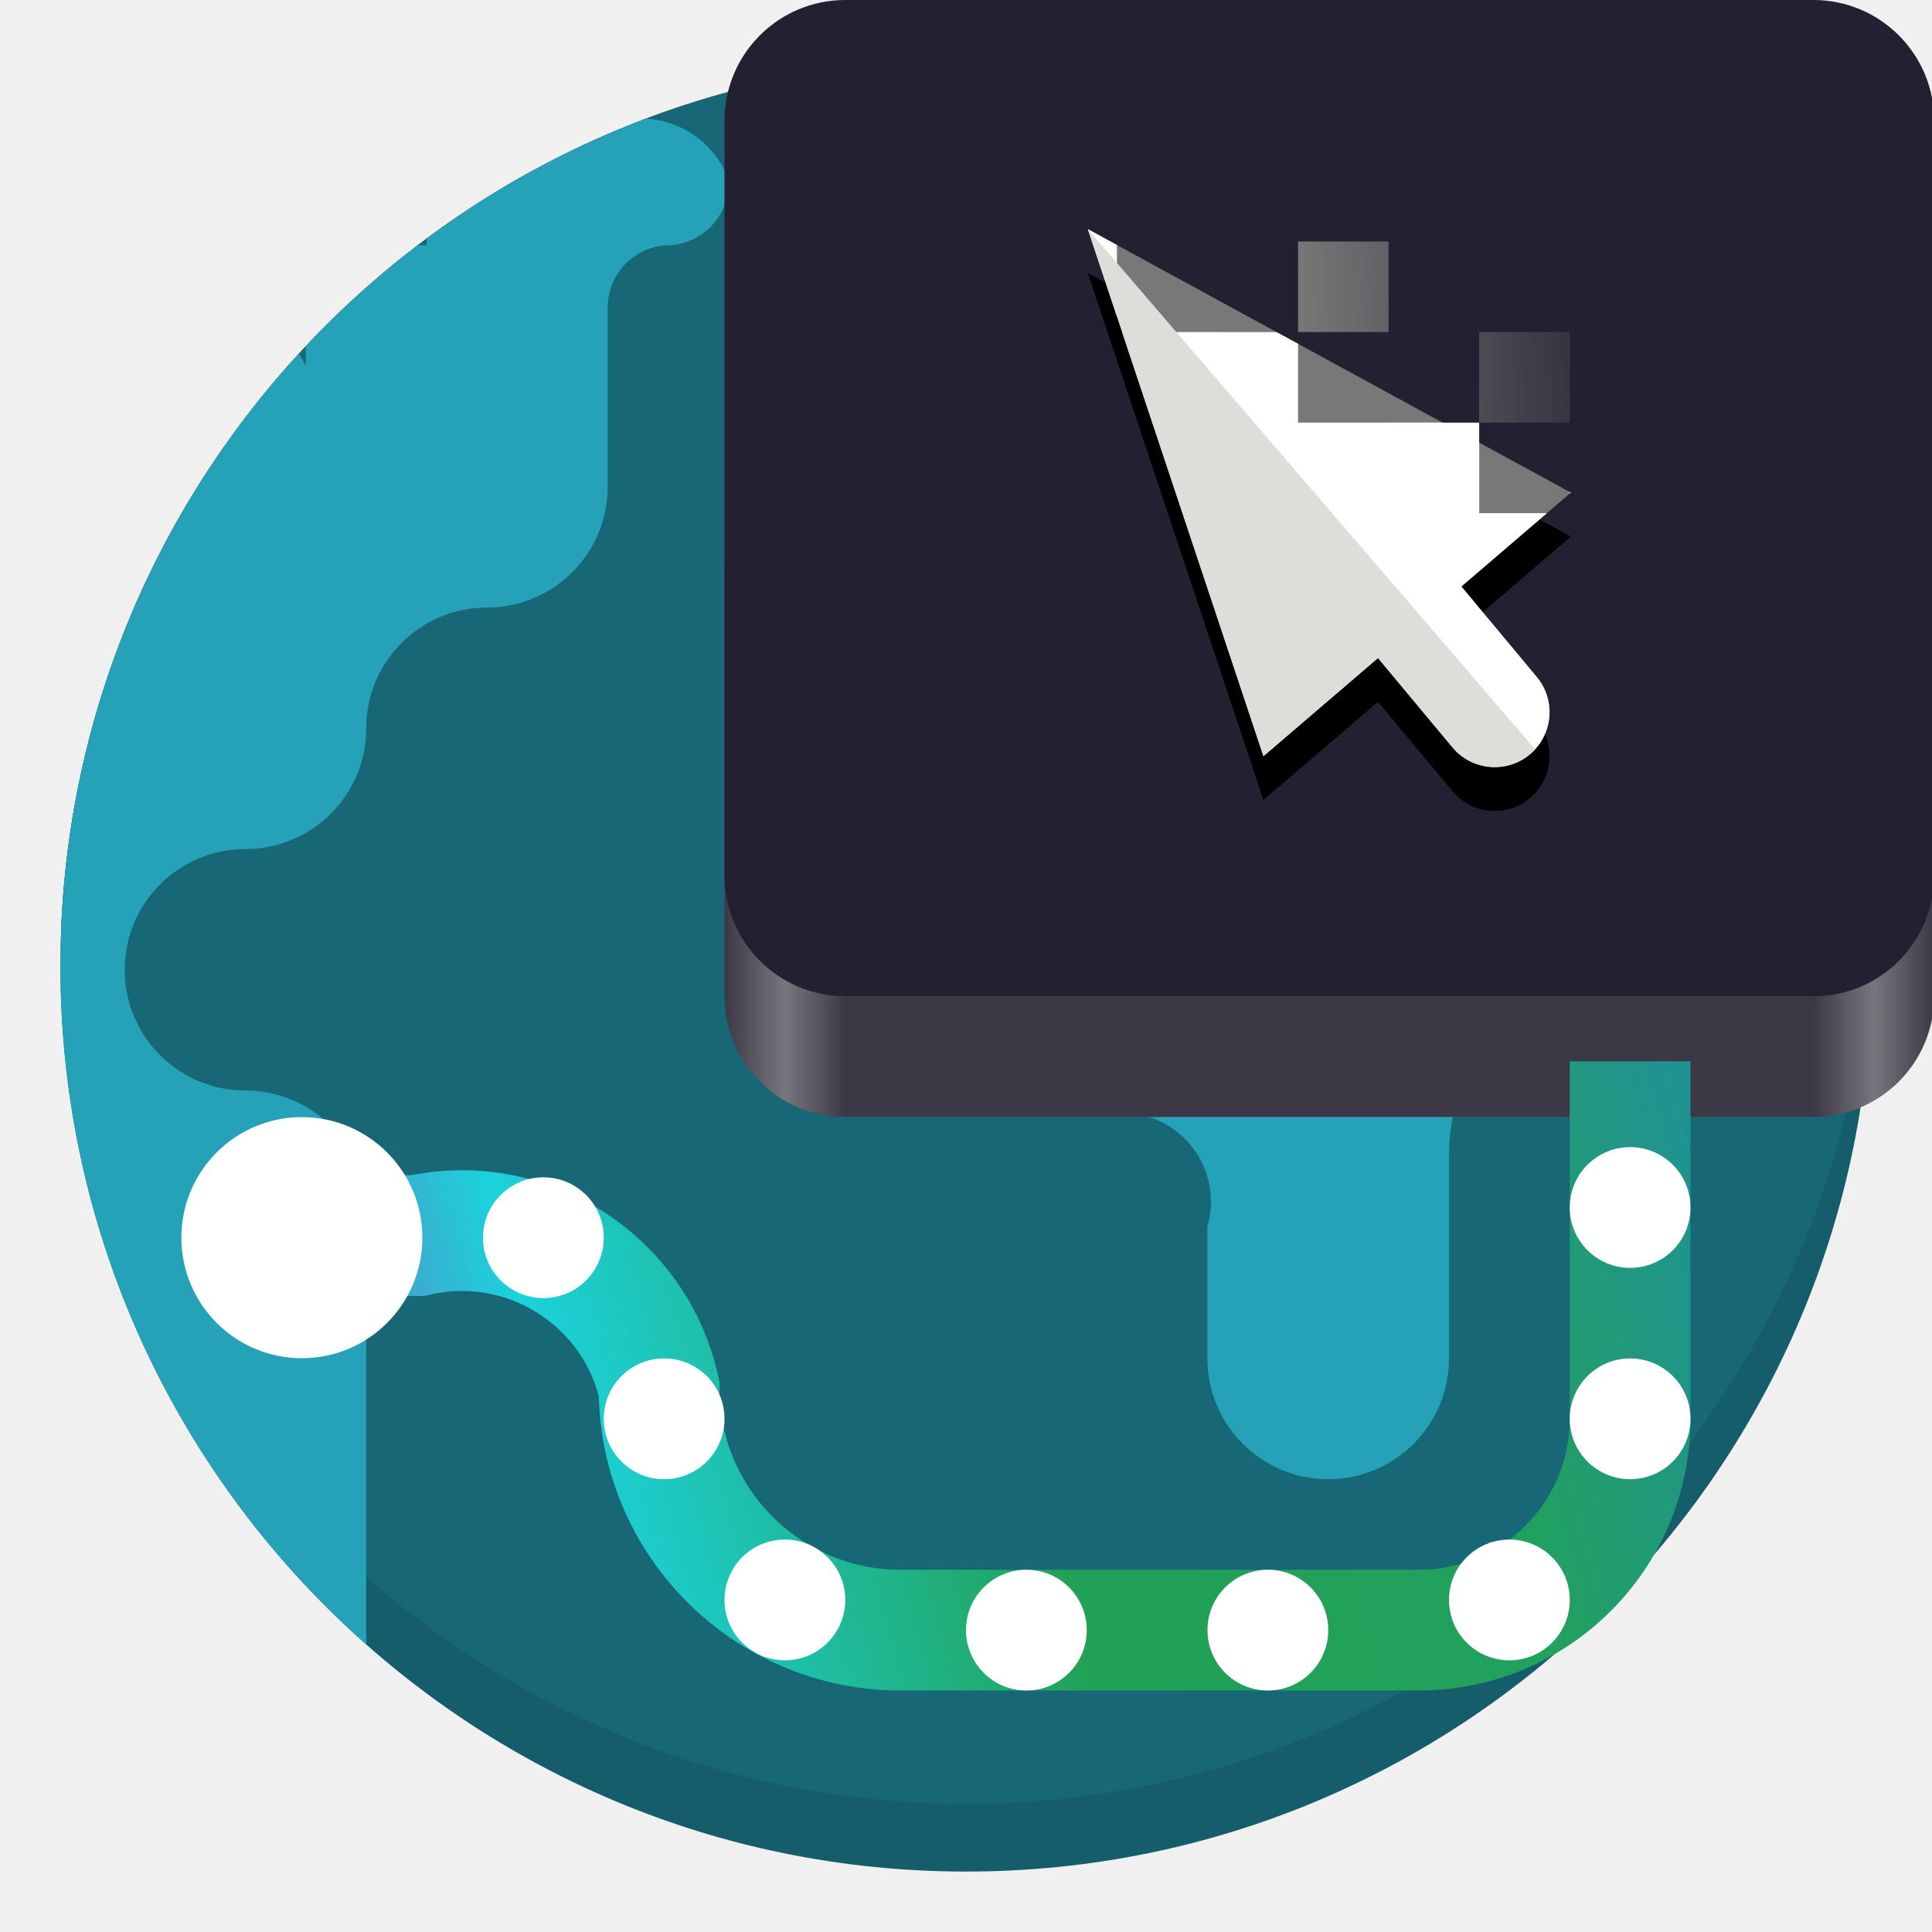
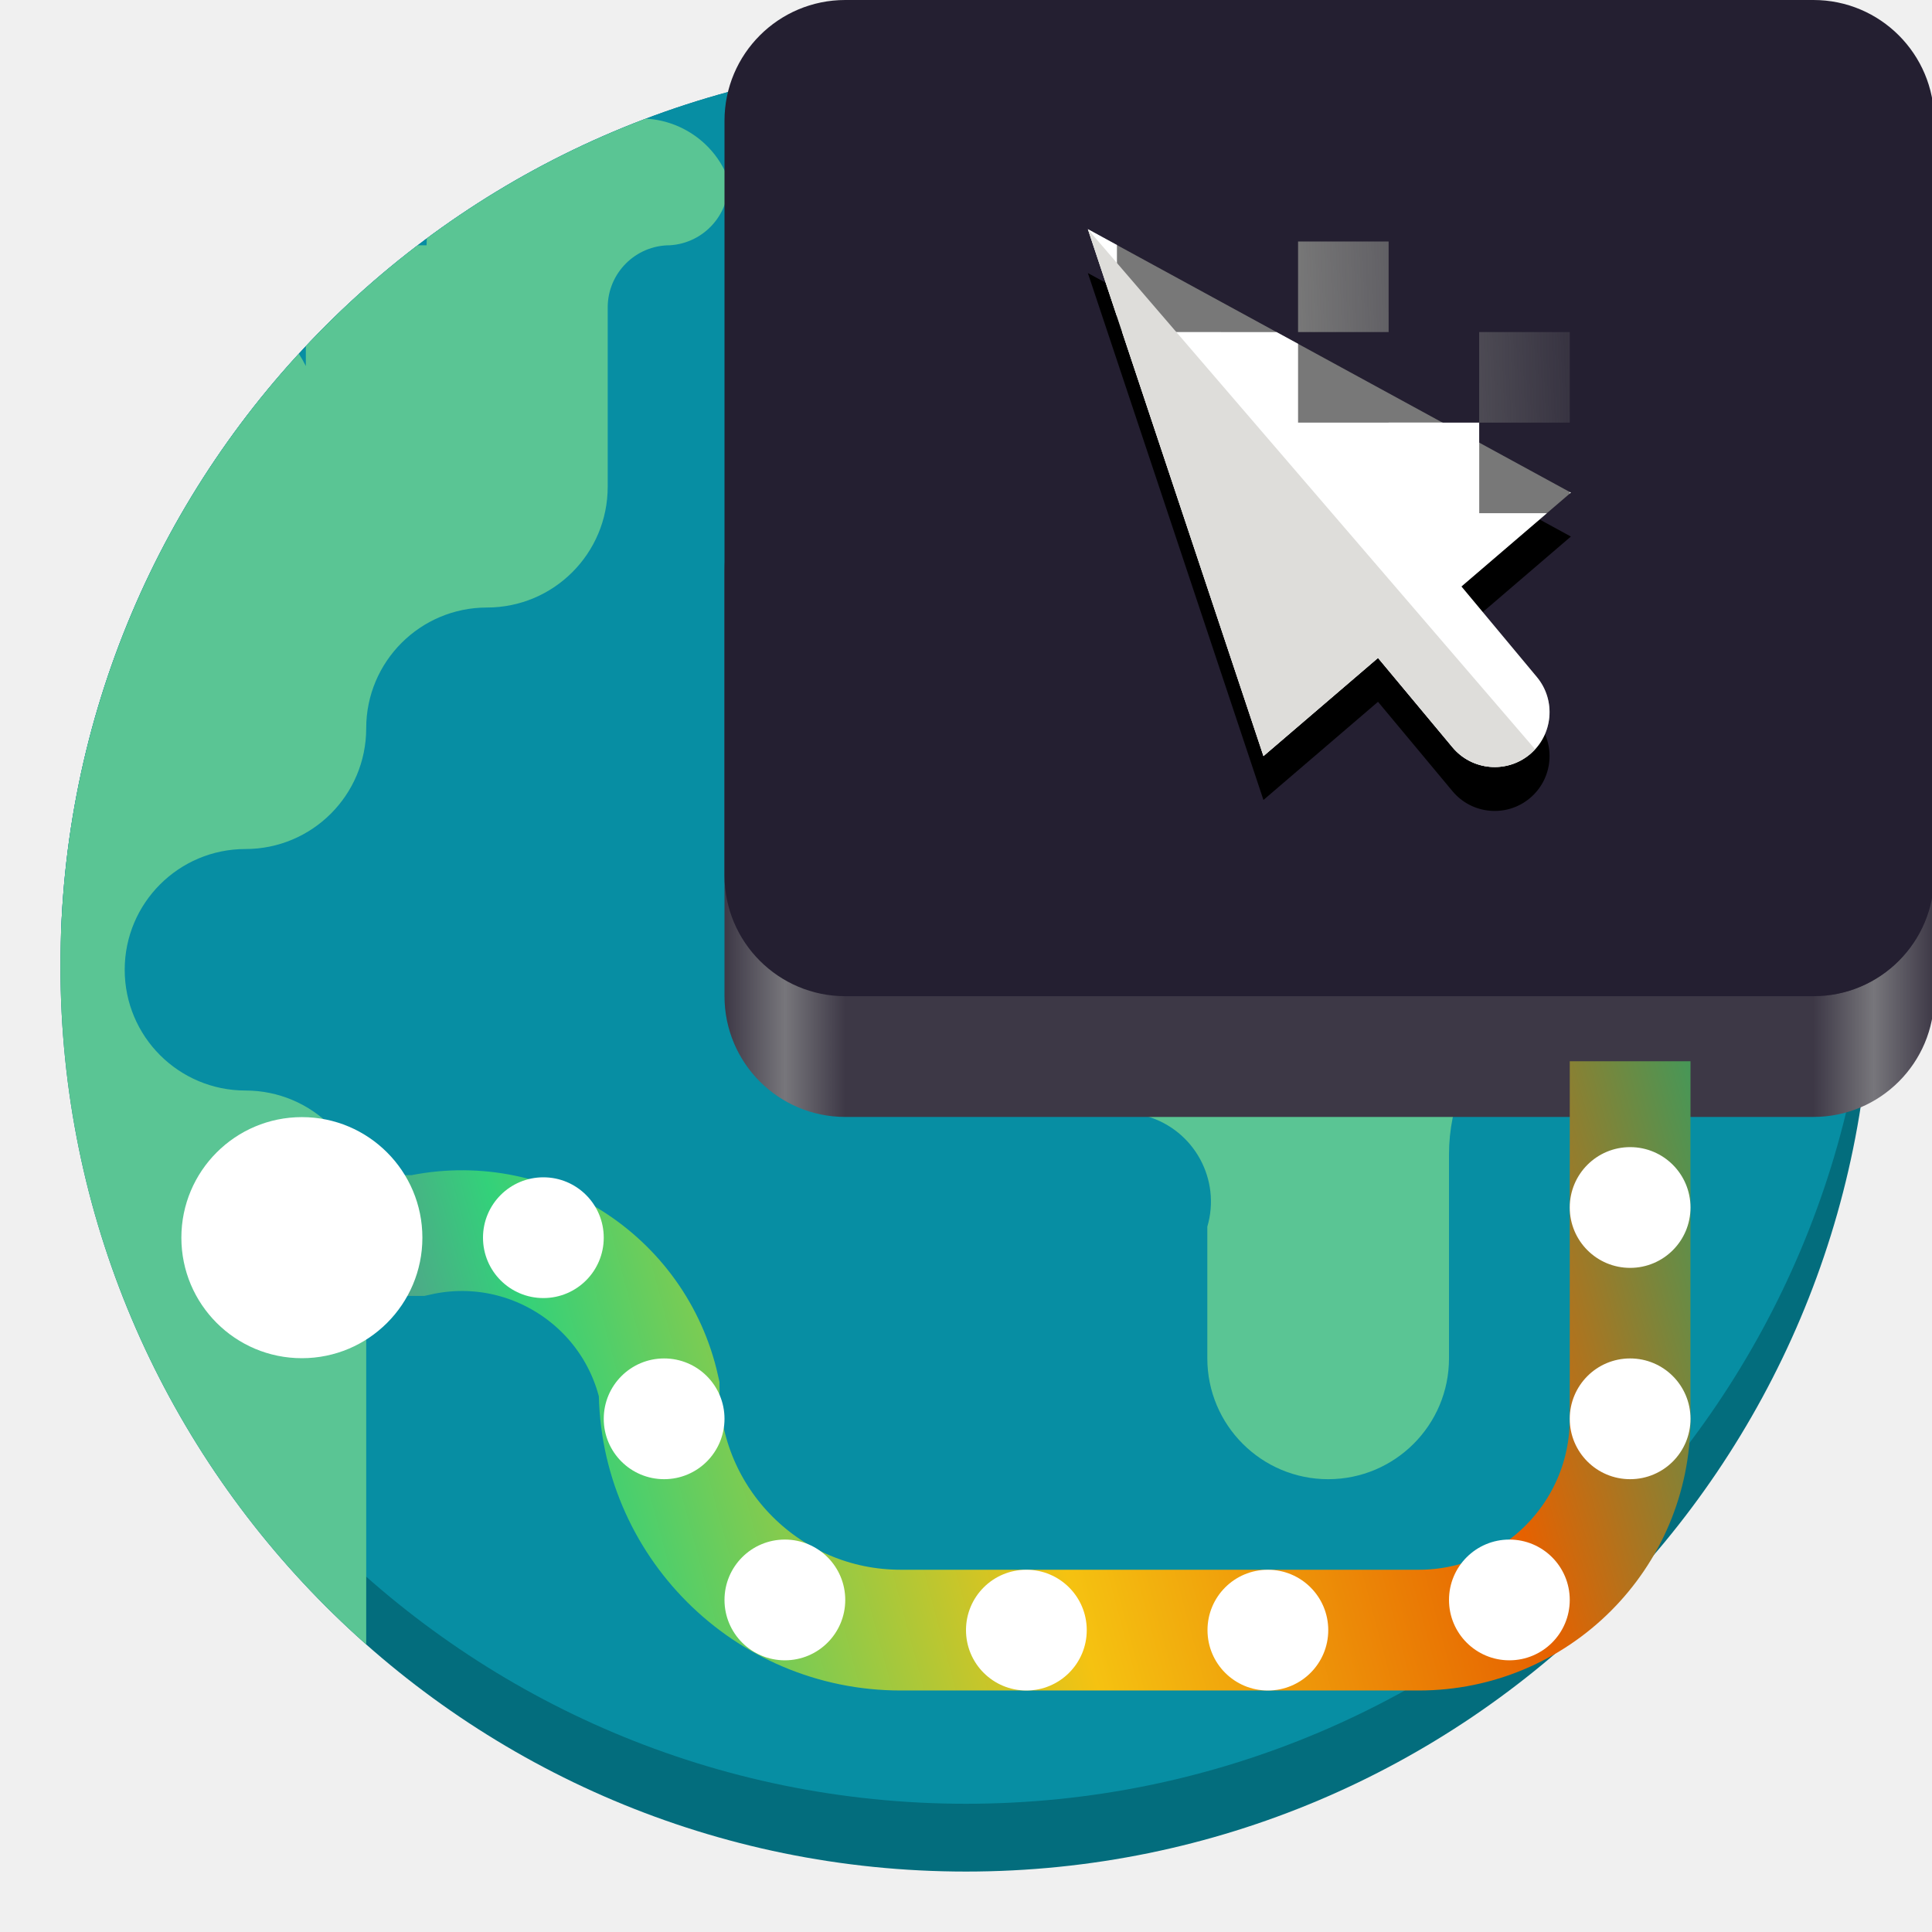
<svg xmlns="http://www.w3.org/2000/svg" height="128px" viewBox="0 0 128 128" width="128px" version="1.1" id="svg53">
  <defs id="defs53" />
  <clipPath id="a">
    <path d="m 4 4 h 120 v 120 h -120 z m 0 0" id="path1" />
  </clipPath>
  <clipPath id="b">
    <path d="m 123.996 64 c 0 33.133 -26.863 59.996 -59.996 59.996 s -59.996 -26.863 -59.996 -59.996 s 26.863 -59.996 59.996 -59.996 s 59.996 26.863 59.996 59.996 z m 0 0" id="path2" />
  </clipPath>
  <clipPath id="c">
    <path d="m 4 4 h 120 v 116 h -120 z m 0 0" id="path3" />
  </clipPath>
  <clipPath id="d">
    <path d="m 123.996 64 c 0 33.133 -26.863 59.996 -59.996 59.996 s -59.996 -26.863 -59.996 -59.996 s 26.863 -59.996 59.996 -59.996 s 59.996 26.863 59.996 59.996 z m 0 0" id="path4" />
  </clipPath>
  <clipPath id="e">
    <path d="m 68 27 h 56 v 71 h -56 z m 0 0" id="path5" />
  </clipPath>
  <clipPath id="f">
    <path d="m 123.996 64 c 0 33.133 -26.863 59.996 -59.996 59.996 s -59.996 -26.863 -59.996 -59.996 s 26.863 -59.996 59.996 -59.996 s 59.996 26.863 59.996 59.996 z m 0 0" id="path6" />
  </clipPath>
  <clipPath id="g">
    <path d="m 62 21 h 12 v 19 h -12 z m 0 0" id="path7" />
  </clipPath>
  <clipPath id="h">
    <path d="m 123.996 64 c 0 33.133 -26.863 59.996 -59.996 59.996 s -59.996 -26.863 -59.996 -59.996 s 26.863 -59.996 59.996 -59.996 s 59.996 26.863 59.996 59.996 z m 0 0" id="path8" />
  </clipPath>
  <clipPath id="i">
    <path d="m 83 12 h 29 v 11 h -29 z m 0 0" id="path9" />
  </clipPath>
  <clipPath id="j">
    <path d="m 123.996 64 c 0 33.133 -26.863 59.996 -59.996 59.996 s -59.996 -26.863 -59.996 -59.996 s 26.863 -59.996 59.996 -59.996 s 59.996 26.863 59.996 59.996 z m 0 0" id="path10" />
  </clipPath>
  <clipPath id="k">
    <path d="m 4 7 h 45 v 112 h -45 z m 0 0" id="path11" />
  </clipPath>
  <clipPath id="l">
    <path d="m 123.996 64 c 0 33.133 -26.863 59.996 -59.996 59.996 s -59.996 -26.863 -59.996 -59.996 s 26.863 -59.996 59.996 -59.996 s 59.996 26.863 59.996 59.996 z m 0 0" id="path12" />
  </clipPath>
  <linearGradient id="m" gradientTransform="matrix(0.192655 0 0 0.25 38.75254 10.99999)" gradientUnits="userSpaceOnUse" x1="48" x2="464" y1="44" y2="44">
    <stop offset="0" stop-color="#3d3846" id="stop12" />
    <stop offset="0.05" stop-color="#77767b" id="stop13" />
    <stop offset="0.1" stop-color="#3d3846" id="stop14" />
    <stop offset="0.9" stop-color="#3d3846" id="stop15" />
    <stop offset="0.95" stop-color="#77767b" id="stop16" />
    <stop offset="1" stop-color="#3d3846" id="stop17" />
  </linearGradient>
  <linearGradient id="n" gradientUnits="userSpaceOnUse" x1="-136.213" x2="300.91" y1="979.674" y2="862.547">
    <stop offset="0" stop-color="#9141ac" id="stop18" />
-     <stop offset="0.228" stop-color="#33d17a" id="stop19" style="stop-color:#1cd2dc;stop-opacity:1;" />
-     <stop offset="0.511" stop-color="#f5c211" id="stop20" style="stop-color:#21a155;stop-opacity:1;" />
-     <stop offset="0.789" stop-color="#e66100" id="stop21" style="stop-color:#21a15e;stop-opacity:1;" />
-     <stop offset="1" stop-color="#26a269" id="stop22" style="stop-color:#218ea1;stop-opacity:1;" />
+     <stop offset="0.228" stop-color="#33d17a" id="stop19" style="stop-color:#33d17a;stop-opacity:1;" />
+     <stop offset="0.511" stop-color="#f5c211" id="stop20" style="stop-color:#f5c211;stop-opacity:1;" />
+     <stop offset="0.789" stop-color="#e66100" id="stop21" style="stop-color:#e66100;stop-opacity:1;" />
+     <stop offset="1" stop-color="#26a269" id="stop22" style="stop-color:#26a269;stop-opacity:1;" />
  </linearGradient>
  <linearGradient id="o" gradientUnits="userSpaceOnUse" x1="86" x2="109.446" y1="25.688" y2="24.833">
    <stop offset="0" stop-color="#787878" id="stop23" />
    <stop offset="1" stop-color="#787878" stop-opacity="0" id="stop24" />
  </linearGradient>
  <g clip-path="url(#a)" id="g25">
    <g clip-path="url(#b)" id="g24">
-       <path d="m 123.996 64 c 0 33.133 -26.863 59.996 -59.996 59.996 s -59.996 -26.863 -59.996 -59.996 s 26.863 -59.996 59.996 -59.996 s 59.996 26.863 59.996 59.996 z m 0 0" fill="#155d6a" id="path24" />
+       <path d="m 123.996 64 c 0 33.133 -26.863 59.996 -59.996 59.996 s -59.996 -26.863 -59.996 -59.996 s 26.863 -59.996 59.996 -59.996 s 59.996 26.863 59.996 59.996 z m 0 0" fill="#036d7d" id="path24" />
    </g>
  </g>
  <g clip-path="url(#c)" id="g27">
    <g clip-path="url(#d)" id="g26">
-       <path d="m 123.996 59.512 c 0 33.133 -26.863 59.992 -59.996 59.992 s -59.996 -26.859 -59.996 -59.992 c 0 -33.137 26.863 -59.996 59.996 -59.996 s 59.996 26.859 59.996 59.996 z m 0 0" fill="#176776" id="path25" />
+       <path d="m 123.996 59.512 c 0 33.133 -26.863 59.992 -59.996 59.992 s -59.996 -26.859 -59.996 -59.992 c 0 -33.137 26.863 -59.996 59.996 -59.996 s 59.996 26.859 59.996 59.996 z m 0 0" fill="#078ea3" id="path25" />
    </g>
  </g>
  <g clip-path="url(#e)" id="g29">
    <g clip-path="url(#f)" id="g28">
-       <path d="m 83.73 34.875 v 3.035 c 0 3.93 -3.188 7.117 -7.117 7.117 c -4.727 0.352 -8.273 4.469 -7.922 9.199 v 12.426 c 0 4.035 3.273 7.309 7.309 7.309 c 3.117 0.918 4.906 4.188 3.988 7.309 v 8.719 c 0 4.426 3.586 8.012 8.012 8.012 c 4.422 -0.004 8.004 -3.59 8 -8.012 v -13.504 c 0 -3.242 1.289 -6.352 3.586 -8.641 c 2.293 -2.289 5.406 -3.57 8.648 -3.566 l 11.312 0.027 c 1.887 0.004 3.699 -0.742 5.035 -2.074 c 1.332 -1.332 2.082 -3.141 2.082 -5.027 v -22.328 c 0 -3.93 -3.184 -7.117 -7.117 -7.117 h -28.699 c -3.93 0 -7.117 3.188 -7.117 7.117 z m 0 0" fill="#26a269" id="path27" style="fill:#25a2b7;fill-opacity:1" />
+       <path d="m 83.73 34.875 v 3.035 c 0 3.93 -3.188 7.117 -7.117 7.117 c -4.727 0.352 -8.273 4.469 -7.922 9.199 v 12.426 c 0 4.035 3.273 7.309 7.309 7.309 c 3.117 0.918 4.906 4.188 3.988 7.309 v 8.719 c 0 4.426 3.586 8.012 8.012 8.012 c 4.422 -0.004 8.004 -3.59 8 -8.012 v -13.504 c 0 -3.242 1.289 -6.352 3.586 -8.641 c 2.293 -2.289 5.406 -3.57 8.648 -3.566 l 11.312 0.027 c 1.887 0.004 3.699 -0.742 5.035 -2.074 c 1.332 -1.332 2.082 -3.141 2.082 -5.027 v -22.328 c 0 -3.93 -3.184 -7.117 -7.117 -7.117 h -28.699 c -3.93 0 -7.117 3.188 -7.117 7.117 z m 0 0" fill="#5ac594" id="path27" style="fill:#5ac594;fill-opacity:1" />
    </g>
  </g>
  <g clip-path="url(#g)" id="g31">
    <g clip-path="url(#h)" id="g30">
-       <path d="m 67.887 21.047 c 3.211 0 5.809 2.602 5.809 5.809 v 6.379 c 0 3.207 -2.598 5.809 -5.809 5.809 c -3.207 0 -5.809 -2.602 -5.809 -5.809 v -6.379 c 0 -3.207 2.602 -5.809 5.809 -5.809 z m 0 0" fill="#26a269" id="path29" />
+       <path d="m 67.887 21.047 c 3.211 0 5.809 2.602 5.809 5.809 v 6.379 c 0 3.207 -2.598 5.809 -5.809 5.809 c -3.207 0 -5.809 -2.602 -5.809 -5.809 v -6.379 c 0 -3.207 2.602 -5.809 5.809 -5.809 z m 0 0" fill="#5ac594" id="path29" />
    </g>
  </g>
  <g clip-path="url(#i)" id="g33">
    <g clip-path="url(#j)" id="g32">
-       <path d="m 88.484 12.285 h 17.93 c 2.902 0 5.254 2.352 5.254 5.254 c 0 2.902 -2.352 5.254 -5.254 5.254 h -17.93 c -2.898 0 -5.254 -2.352 -5.254 -5.254 c 0 -2.902 2.355 -5.254 5.254 -5.254 z m 0 0" fill="#26a269" id="path31" />
+       <path d="m 88.484 12.285 h 17.93 c 2.902 0 5.254 2.352 5.254 5.254 c 0 2.902 -2.352 5.254 -5.254 5.254 h -17.93 c -2.898 0 -5.254 -2.352 -5.254 -5.254 c 0 -2.902 2.355 -5.254 5.254 -5.254 z m 0 0" fill="#5ac594" id="path31" />
    </g>
  </g>
  <g clip-path="url(#k)" id="g35">
    <g clip-path="url(#l)" id="g34">
-       <path d="m 28.262 16.25 h -8 v 8 c -2.207 -4.418 -7.582 -6.207 -12 -4 c -4.418 2.211 -6.207 7.582 -4 12 v 14 c 0 4.422 -3.582 8 -8 8 s -8 3.582 -8 8 v 16 c 0 4.422 3.582 8 8 8 s 8 3.582 8 8 v 16 c 0 4.422 3.582 8 8 8 h 4 c 4.418 0 8 -3.578 8 -8 v -30 c 0 -4.418 -3.582 -8 -8 -8 s -8 -3.578 -8 -8 c 0 -4.418 3.582 -8 8 -8 s 8 -3.578 8 -8 c 0 -4.418 3.582 -8 8 -8 s 8 -3.578 8 -8 v -11.883 c 0 -2.273 1.844 -4.117 4.117 -4.117 c 2.281 -0.137 4.02 -2.098 3.883 -4.379 c -1.211 -3.211 -4.793 -4.828 -8 -3.621 h -4 c -4.418 0 -8 3.582 -8 8 z m 0 0" fill="#26a269" id="path33" style="fill:#25a2b7;fill-opacity:1" />
+       <path d="m 28.262 16.25 h -8 v 8 c -2.207 -4.418 -7.582 -6.207 -12 -4 c -4.418 2.211 -6.207 7.582 -4 12 v 14 c 0 4.422 -3.582 8 -8 8 s -8 3.582 -8 8 v 16 c 0 4.422 3.582 8 8 8 s 8 3.582 8 8 v 16 c 0 4.422 3.582 8 8 8 h 4 c 4.418 0 8 -3.578 8 -8 v -30 c 0 -4.418 -3.582 -8 -8 -8 s -8 -3.578 -8 -8 c 0 -4.418 3.582 -8 8 -8 s 8 -3.578 8 -8 c 0 -4.418 3.582 -8 8 -8 s 8 -3.578 8 -8 v -11.883 c 0 -2.273 1.844 -4.117 4.117 -4.117 c 2.281 -0.137 4.02 -2.098 3.883 -4.379 c -1.211 -3.211 -4.793 -4.828 -8 -3.621 h -4 c -4.418 0 -8 3.582 -8 8 z m 0 0" fill="#5ac594" id="path33" style="fill:#5ac594;fill-opacity:1" />
    </g>
  </g>
  <path d="m 56 29.871 h 64.145 c 4.418 0 8 3.582 8 8 v 28.129 c 0 4.418 -3.582 8 -8 8 h -64.145 c -4.418 0 -8 -3.582 -8 -8 v -28.129 c 0 -4.418 3.582 -8 8 -8 z m 0 0" fill="url(#m)" id="path35" />
  <path d="m 68.145 14.18 h 52 c 4.418 0 8 3.582 8 8 v 35.82 c 0 4.418 -3.582 8 -8 8 h -52 c -4.418 0 -8 -3.582 -8 -8 v -35.82 c 0 -4.418 3.582 -8 8 -8 z m 0 0" fill="#3d3846" id="path36" />
  <path d="m 56 0 h 64.145 c 4.418 0 8 3.582 8 8 v 50 c 0 4.418 -3.582 8 -8 8 h -64.145 c -4.418 0 -8 -3.582 -8 -8 v -50 c 0 -4.418 3.582 -8 8 -8 z m 0 0" fill="#241f31" id="path37" />
  <path d="m 246.995 786.252 v 99.835 c 0 32.581 -26.424 59.005 -59.005 59.005 h -144.698 c -37.241 0 -67.435 -30.194 -67.435 -67.435 c -6.816 -30.425 -37.01 -49.555 -67.435 -42.739 h -49.177" fill="none" stroke="url(#n)" stroke-width="33.717" transform="matrix(0.237266 0 0 0.237266 49.39654 -116.2386)" id="path38" />
  <g fill="#ffffff" id="g47">
    <path d="m 72 108 c 0 2.211 -1.789 4 -4 4 s -4 -1.789 -4 -4 s 1.789 -4 4 -4 s 4 1.789 4 4 z m 0 0" id="path39" />
    <path d="m 88 108 c 0 2.211 -1.789 4 -4 4 s -4 -1.789 -4 -4 s 1.789 -4 4 -4 s 4 1.789 4 4 z m 0 0" id="path40" />
    <path d="m 104 106 c 0 2.211 -1.789 4 -4 4 s -4 -1.789 -4 -4 s 1.789 -4 4 -4 s 4 1.789 4 4 z m 0 0" id="path41" />
    <path d="m 112 94 c 0 2.211 -1.789 4 -4 4 s -4 -1.789 -4 -4 s 1.789 -4 4 -4 s 4 1.789 4 4 z m 0 0" id="path42" />
    <path d="m 112 80 c 0 2.211 -1.789 4 -4 4 s -4 -1.789 -4 -4 s 1.789 -4 4 -4 s 4 1.789 4 4 z m 0 0" id="path43" />
    <path d="m 56 106 c 0 2.211 -1.789 4 -4 4 s -4 -1.789 -4 -4 s 1.789 -4 4 -4 s 4 1.789 4 4 z m 0 0" id="path44" />
    <path d="m 48 94 c 0 2.211 -1.789 4 -4 4 s -4 -1.789 -4 -4 s 1.789 -4 4 -4 s 4 1.789 4 4 z m 0 0" id="path45" />
    <path d="m 40 82 c 0 2.211 -1.789 4 -4 4 s -4 -1.789 -4 -4 s 1.789 -4 4 -4 s 4 1.789 4 4 z m 0 0" id="path46" />
    <path d="m 27.984 82 c 0 4.41 -3.574 7.984 -7.984 7.984 s -7.984 -3.574 -7.984 -7.984 s 3.574 -7.988 7.984 -7.988 s 7.984 3.578 7.984 7.988 z m 0 0" id="path47" />
  </g>
  <path d="m 72.074 18.09 l 11.633 34.91 l 7.59 -6.504 l 4.934 5.922 c 1.285 1.543 3.582 1.754 5.125 0.465 c 1.539 -1.285 1.75 -3.574 0.465 -5.117 l -5 -6 l 7.254 -6.219 z m 0 0" id="path48" />
  <path d="m 72.074 15.184 l 11.633 34.906 l 7.59 -6.5 l 4.934 5.918 c 1.285 1.543 3.582 1.754 5.125 0.469 c 1.539 -1.289 1.75 -3.578 0.465 -5.121 l -5 -6 l 7.254 -6.219 z m 0 0" fill="#787878" id="path49" />
  <path d="m 72.074 15.18 l 1.926 5.785 v -4.734 z m 2.273 6.82 l 9.363 28.094 l 7.586 -6.504 l 4.934 5.922 c 1.285 1.543 3.582 1.75 5.125 0.465 c 1.539 -1.285 1.75 -3.578 0.465 -5.121 l -5 -6 l 5.664 -4.855 h -4.484 v -4.676 l -2.426 -1.324 h -9.574 v -5.223 l -1.426 -0.777 z m 29.652 10.598 v 0.102 l 0.074 -0.062 z m 0 0" fill="#ffffff" id="path50" />
  <path d="m 72.074 15.184 l 11.633 34.906 l 7.59 -6.5 l 4.934 5.918 c 1.285 1.543 3.582 1.754 5.125 0.469 c 0.121 -0.105 0.238 -0.219 0.344 -0.34 z m 0 0" fill="#deddda" id="path51" />
  <path d="m 92 28 h 6 v 6 h -6 z m 0 0" fill="#ffffff" id="path52" />
  <path d="m 98 22 h 6 v 6 h -6 z m -12 -6 h 6 v 6 h -6 z m 0 0" fill="url(#o)" id="path53" />
</svg>
